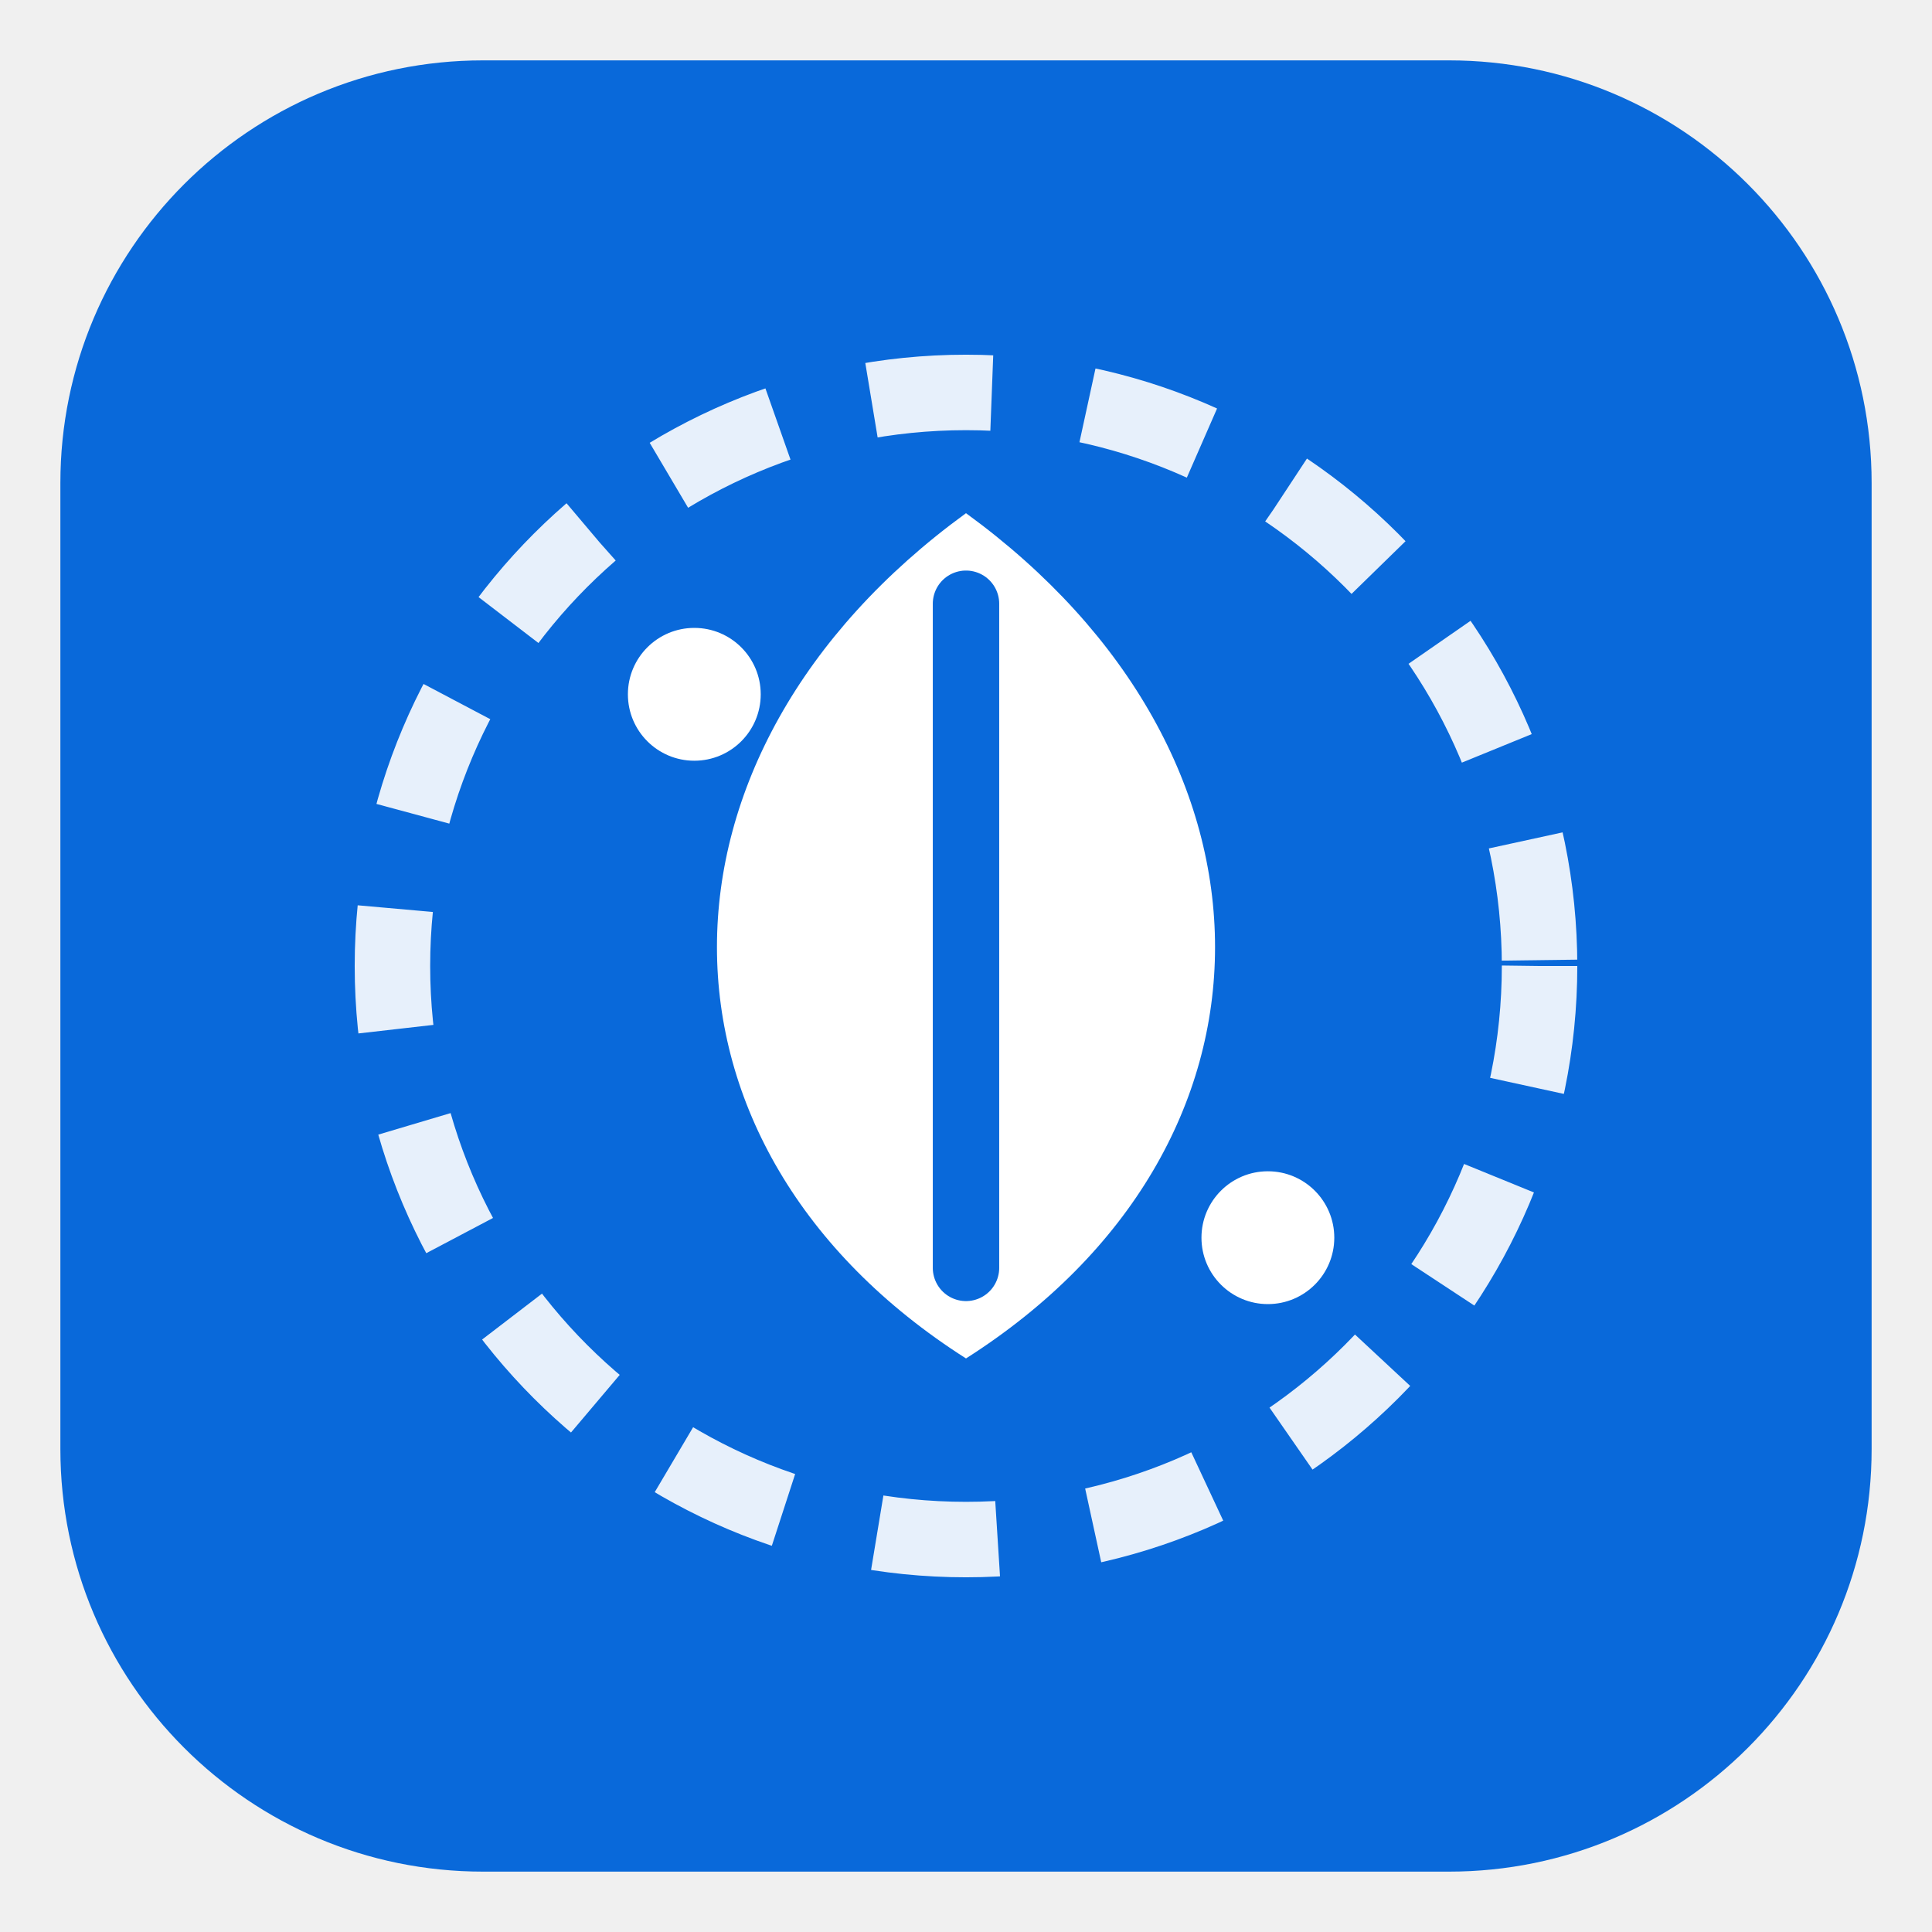
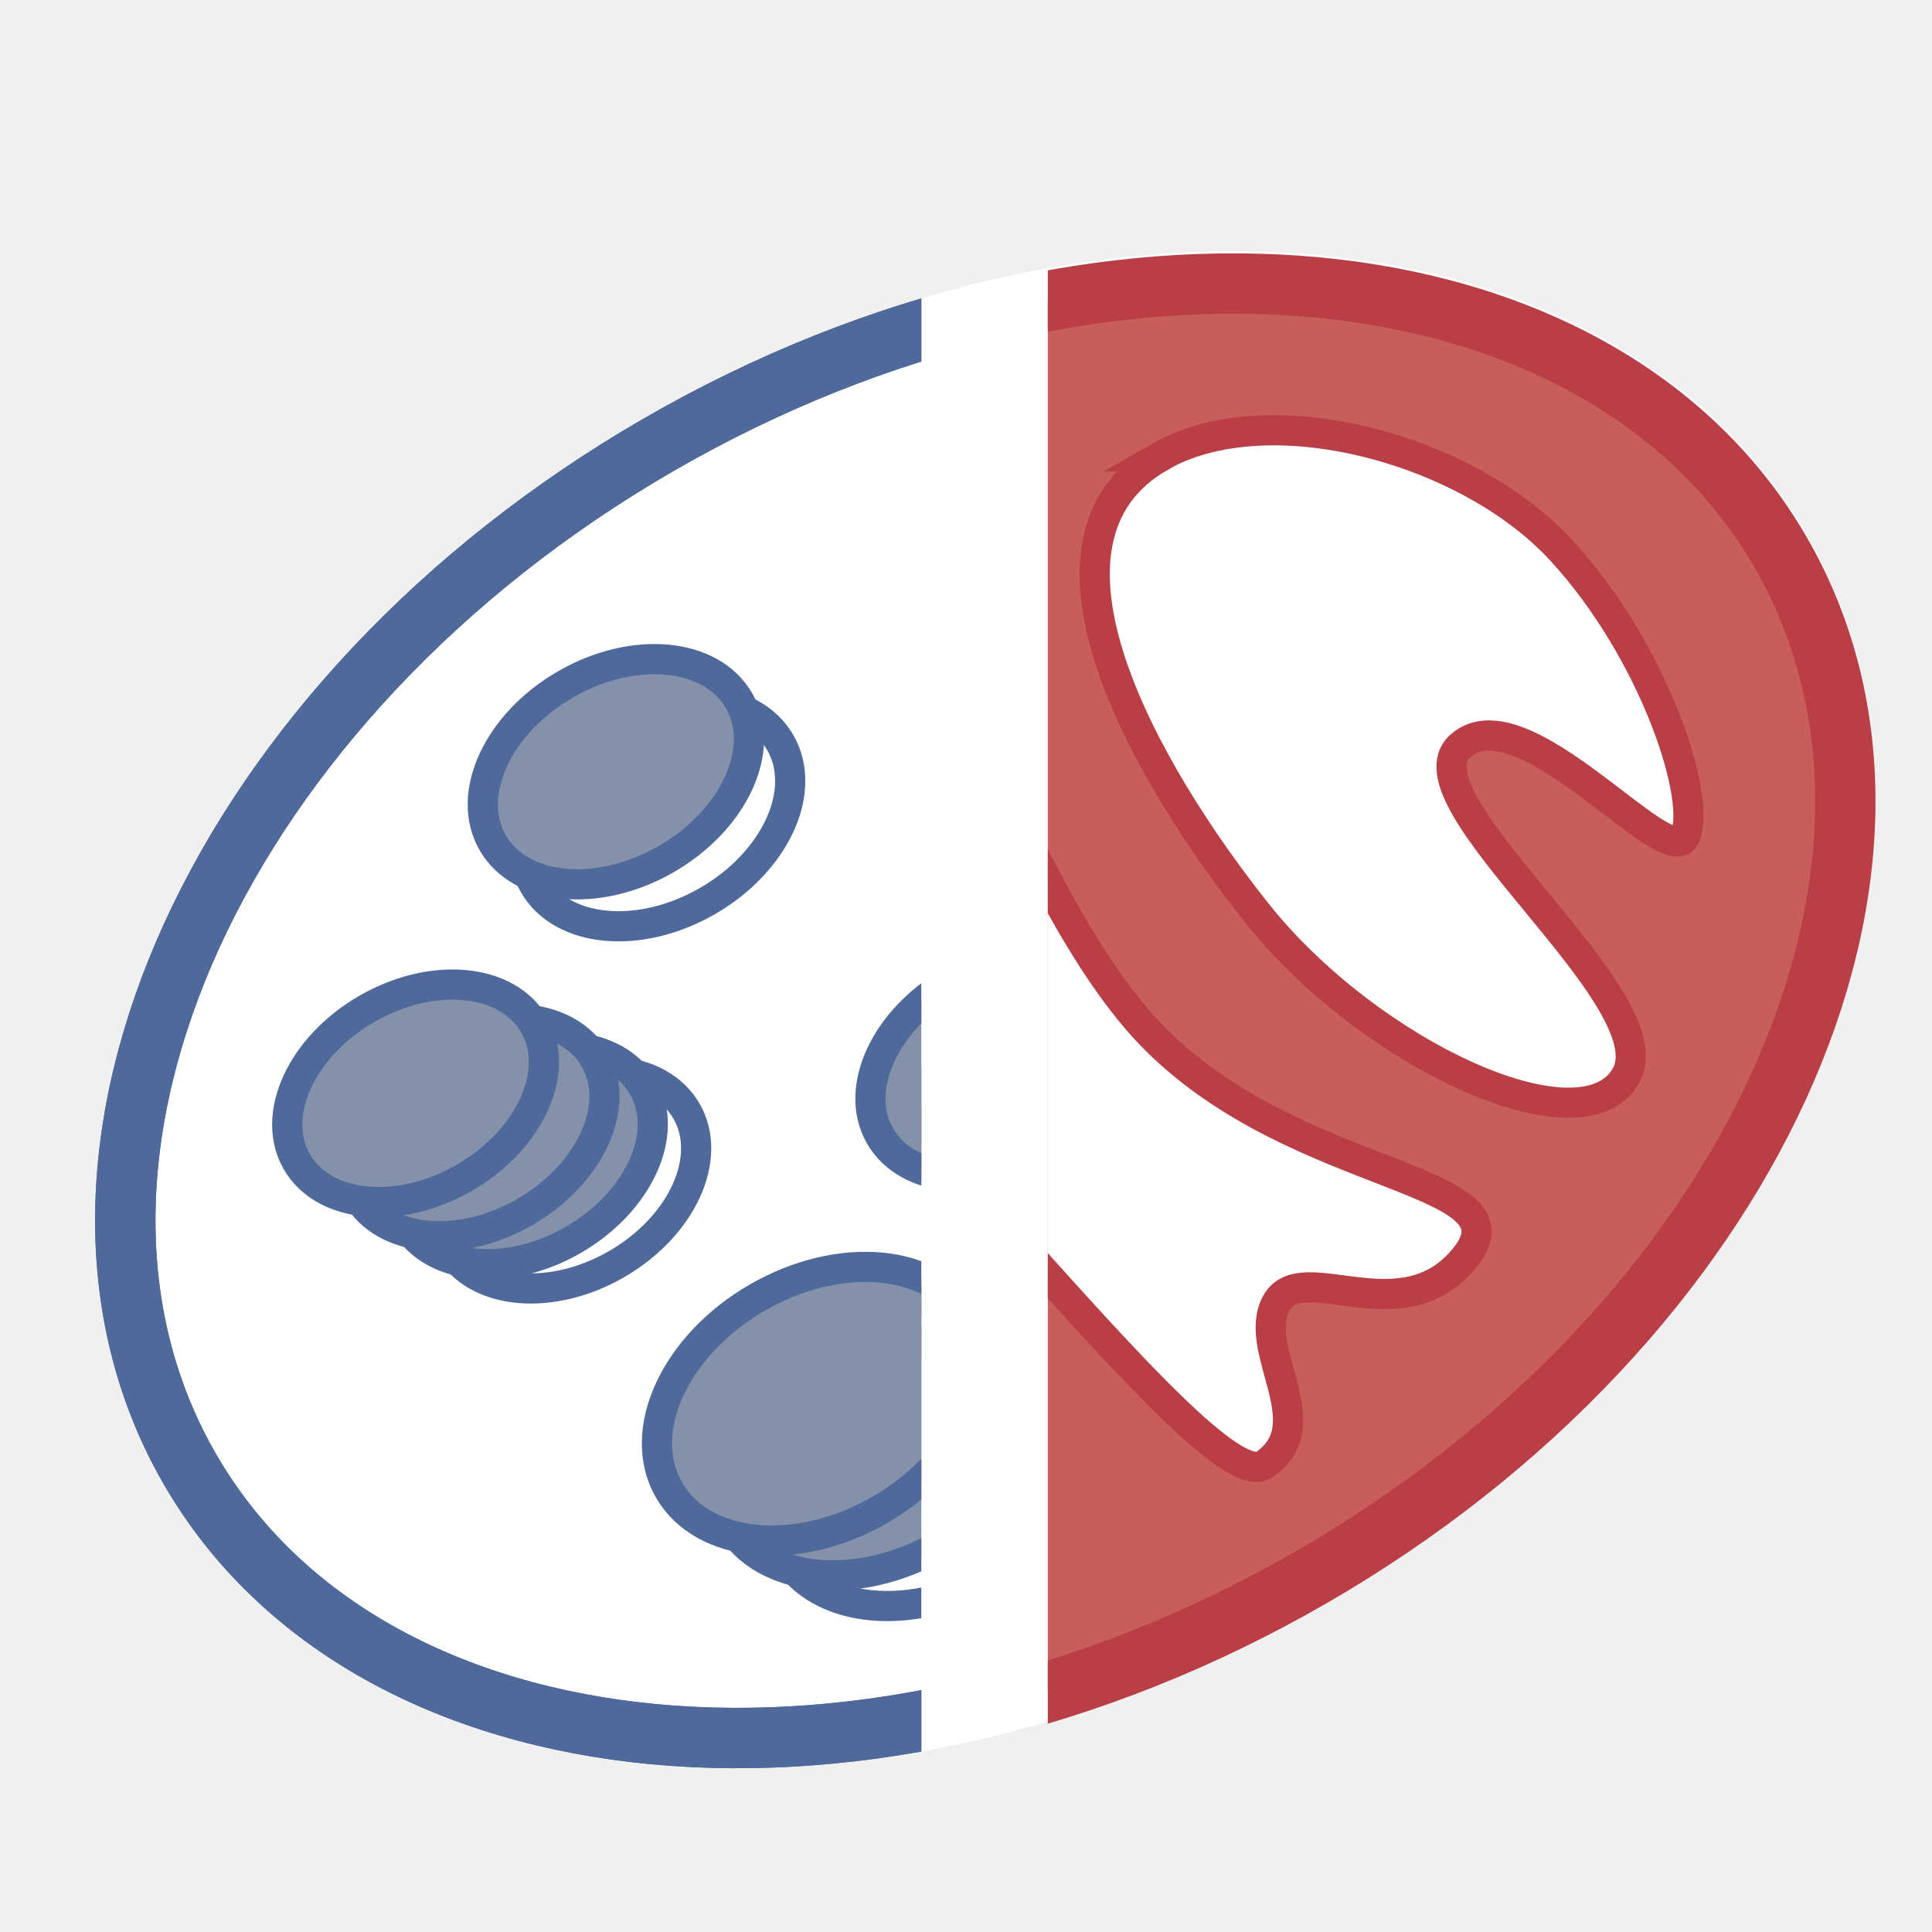
<svg xmlns="http://www.w3.org/2000/svg" id="_图层_1" data-name="图层_1" version="1.1" viewBox="0 0 64 64">
  <defs>
    <style>
      .st0 {
+         fill: #8391aa;
+       }
+ 
+       .st0, .st1, .st2 {
+         stroke: #4e699a;
+       }
+ 
+       .st0, .st1, .st2, .st3, .st4, .st5 {
+         stroke-miterlimit: 10;
+       }
+ 
+       .st1, .st4, .st5 {
        fill: #fff;
      }

-       .st1 {
+       .st6, .st2 {
        fill: none;
-         isolation: isolate;
-         opacity: .9;
-         stroke: #fff;
-         stroke-dasharray: 4 3.2;
-         stroke-width: 2.5px;
      }

-       .st2 {
-         stroke: #0969da;
-         stroke-linecap: round;
-         stroke-width: 2.2px;
+       .st7 {
+         clip-path: url(#clippath-1);
+       }
+ 
+       .st2, .st3, .st5 {
+         stroke-width: 2px;
      }

      .st3 {
-         fill: #0969da;
+         fill: #c85e5a;
+       }
+ 
+       .st3, .st4 {
+         stroke: #ba3e45;
+       }
+ 
+       .st5 {
+         stroke: #fff;
+       }
+ 
+       .st8 {
+         clip-path: url(#clippath);
      }
    </style>
+     <clipPath id="clippath">
+       <rect class="st6" x="34.71" y=".41" width="29.29" height="63.59" />
+     </clipPath>
+     <clipPath id="clippath-1">
+       <rect class="st6" x=".64" y=".41" width="29.88" height="63.59" />
+     </clipPath>
  </defs>
-   <rect class="st3" x="2" y="2" width="60" height="60" rx="14" ry="14" />
-   <circle class="st1" cx="32" cy="32" r="19" />
-   <path class="st0" d="M32,45c-11-7-11-20,0-28,11,8,11,21,0,28Z" />
-   <path class="st2" d="M32,20v22" />
-   <circle class="st0" cx="23" cy="23" r="2.2" />
-   <circle class="st0" cx="42" cy="41" r="2.2" />
+   <ellipse class="st5" cx="32.64" cy="33.45" rx="30.43" ry="21.62" transform="translate(-12.35 20.8) rotate(-30)" />
+   <g class="st8">
+     <g>
+       <ellipse class="st3" cx="32.64" cy="33.52" rx="30.43" ry="21.62" transform="translate(-12.39 20.81) rotate(-30)" />
+       <path class="st4" d="M18.6,21.34c2.17-1.34,12.79,12.11,14.04,11.27s-8.03-12.15-4.98-13.57,5.88,10.7,10.65,15.42c4.77,4.73,12.33,4.51,10.25,7.16s-5.44,0-6.28,1.55,1.55,4.02-.4,5.35-14.23-15.98-16.62-14.8,8.66,8.87,6.72,13.91c-.77,1.99-1.51,3.28-4.11,3.67-7.82,1.17-8.51-9.43-10.61-9.02-1.13.22-2.47,6.85-4.93,4.95s-3.29-7.34-1.94-12.68,6.19,2.23,8.6.35-4.29-11.16-.4-13.57Z" />
+       <path class="st4" d="M38.44,15.12c3.59-2.04,10.18-.27,13.29,3.12s4.67,8.29,4.08,9.48-5.37-4.81-7.42-3.02,6.93,8.39,5.47,10.94-8.52-.73-12.23-5.4-8.09-12.33-3.18-15.12Z" />
+     </g>
+   </g>
+   <g class="st7">
+     <g>
+       <ellipse class="st1" cx="21.77" cy="26.95" rx="4.71" ry="3.34" transform="translate(-10.56 14.5) rotate(-30)" />
+       <ellipse class="st0" cx="20.4" cy="25.57" rx="4.71" ry="3.34" transform="translate(-10.05 13.62) rotate(-30)" />
+       <ellipse class="st2" cx="32.64" cy="33.45" rx="30.43" ry="21.62" transform="translate(-12.35 20.8) rotate(-30)" />
+       <ellipse class="st2" cx="32.64" cy="33.45" rx="30.43" ry="21.62" transform="translate(-12.35 20.8) rotate(-30)" />
+       <ellipse class="st1" cx="30.94" cy="48.67" rx="5.72" ry="4.06" transform="translate(-20.19 21.99) rotate(-30)" />
+       <ellipse class="st0" cx="29.14" cy="47.66" rx="5.72" ry="4.06" transform="translate(-19.93 20.95) rotate(-30)" />
+       <ellipse class="st0" cx="27.12" cy="46.5" rx="5.72" ry="4.06" transform="translate(-19.62 19.79) rotate(-30)" />
+       <ellipse class="st1" cx="36.19" cy="37.09" rx="4.59" ry="3.26" transform="translate(-13.7 23.06) rotate(-30)" />
+       <ellipse class="st0" cx="34.74" cy="36.28" rx="4.59" ry="3.26" transform="translate(-13.48 22.23) rotate(-30)" />
+       <ellipse class="st0" cx="33.13" cy="35.34" rx="4.59" ry="3.26" transform="translate(-13.23 21.3) rotate(-30)" />
+       <ellipse class="st1" cx="18.81" cy="39.08" rx="4.54" ry="3.23" transform="translate(-17.02 14.64) rotate(-30)" />
+       <ellipse class="st0" cx="17.37" cy="38.28" rx="4.54" ry="3.23" transform="translate(-16.81 13.81) rotate(-30)" />
+       <ellipse class="st0" cx="15.77" cy="37.35" rx="4.54" ry="3.23" transform="translate(-16.56 12.89) rotate(-30)" />
+       <ellipse class="st0" cx="13.76" cy="36.22" rx="4.54" ry="3.23" transform="translate(-16.26 11.73) rotate(-30)" />
+     </g>
+   </g>
</svg>
